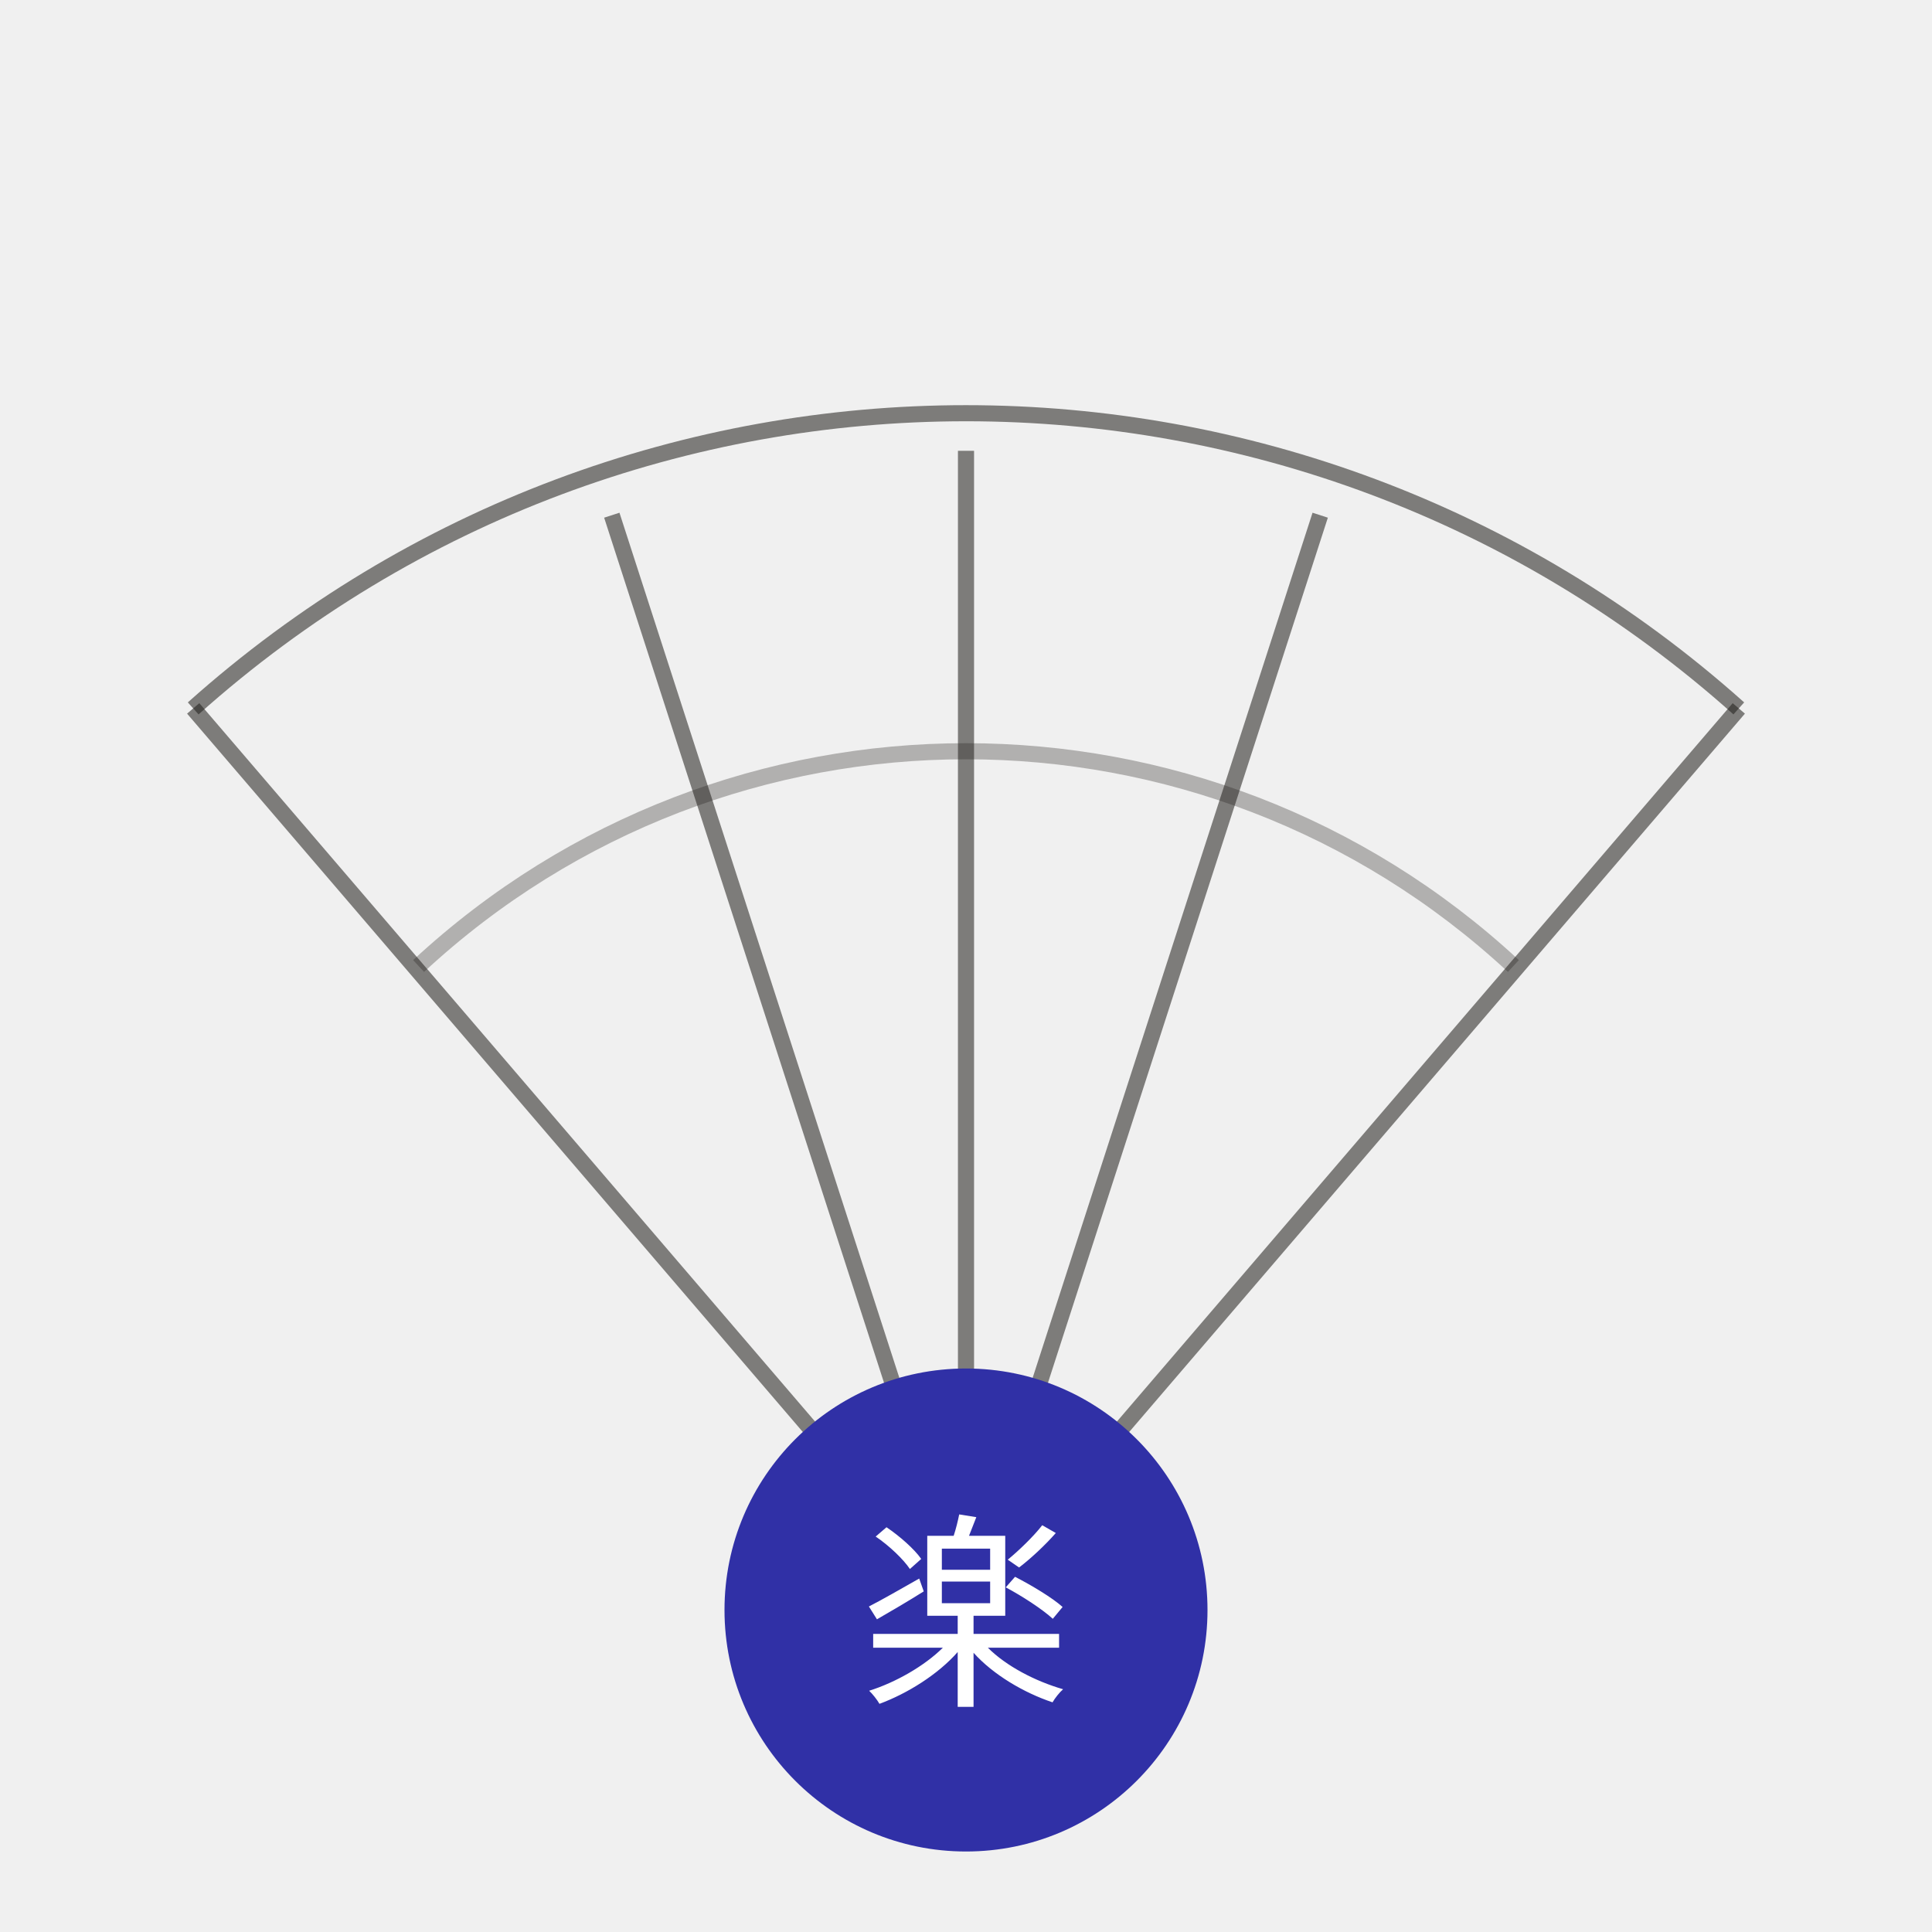
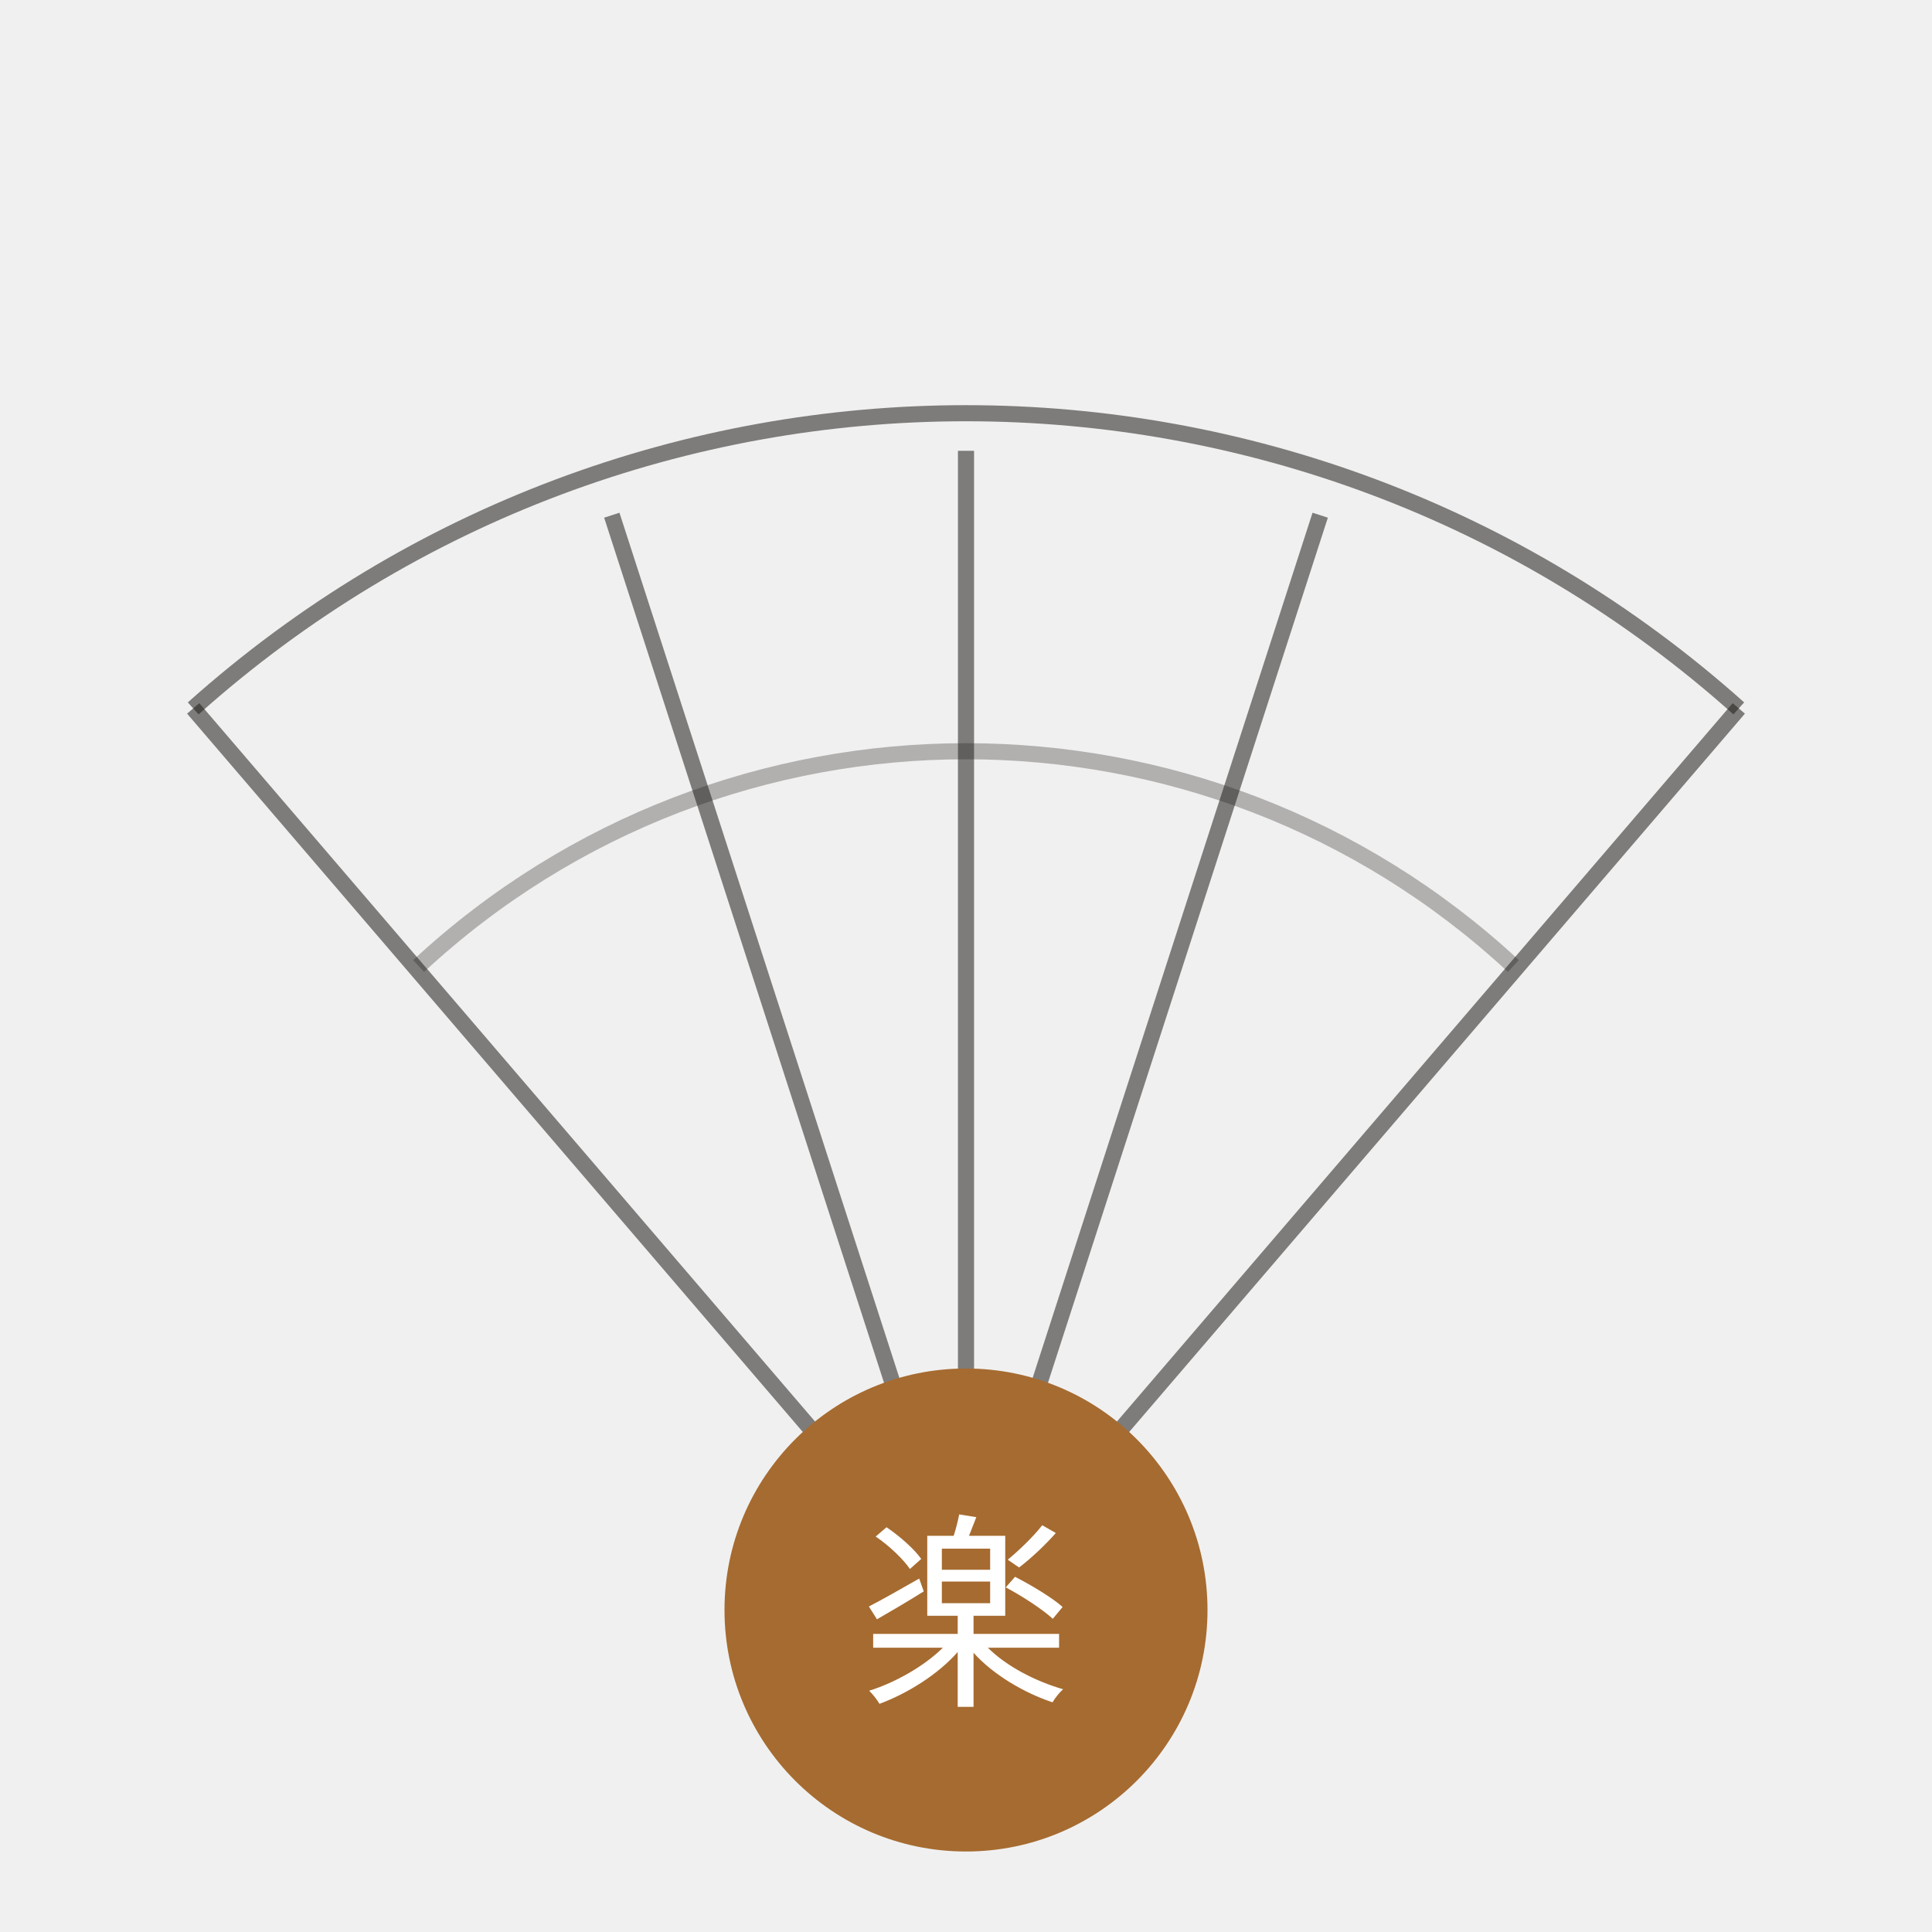
- <svg xmlns="http://www.w3.org/2000/svg" viewBox="0 0 120 120" width="120" height="120" role="img" data-surface="dgt" data-date="2026-09-26">
+ <svg xmlns="http://www.w3.org/2000/svg" viewBox="0 0 120 120" width="120" height="120" role="img" data-surface="dgt" data-date="2026-09-27">
  <g stroke="#1F1D1A" stroke-opacity="0.55" stroke-width="1" fill="none">
    <path d="M 60 100 L 12 44" />
    <path d="M 60 100 L 38 32" />
    <path d="M 60 100 L 60 28" />
    <path d="M 60 100 L 82 32" />
    <path d="M 60 100 L 108 44" />
    <path d="M 12 44 A 72 72 0 0 1 108 44" />
    <path d="M 26 60 A 50 50 0 0 1 94 60" stroke-opacity="0.3" />
  </g>
-   <circle id="keystone" cx="60" cy="100" r="15" fill="#3030A6" />
+   <circle id="keystone" cx="60" cy="100" r="15" fill="#A66B30" />
  <text x="60" y="105" text-anchor="middle" font-family="serif" font-size="13" fill="#FFFFFF">楽</text>
</svg>
